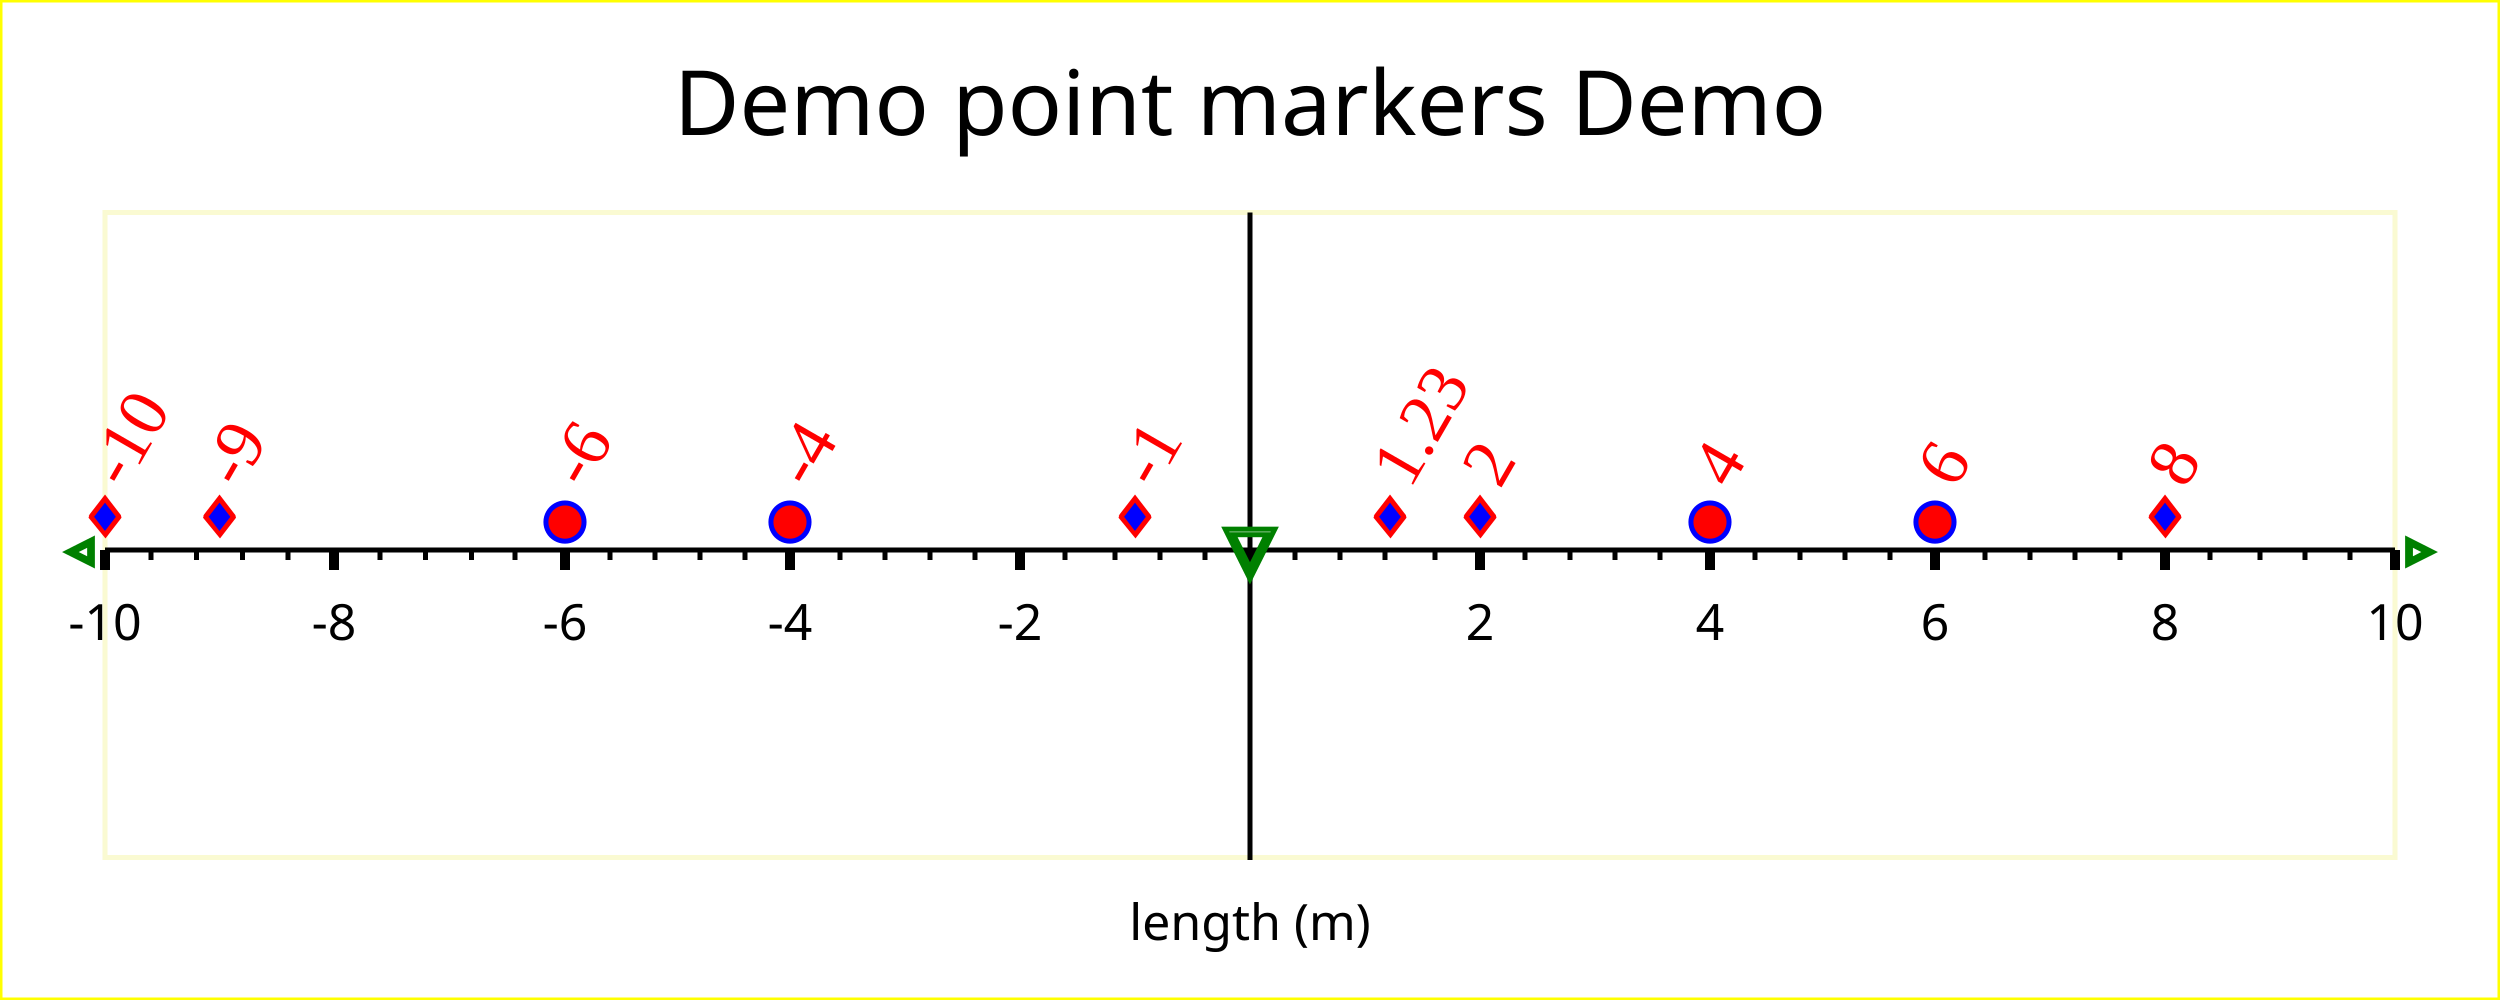
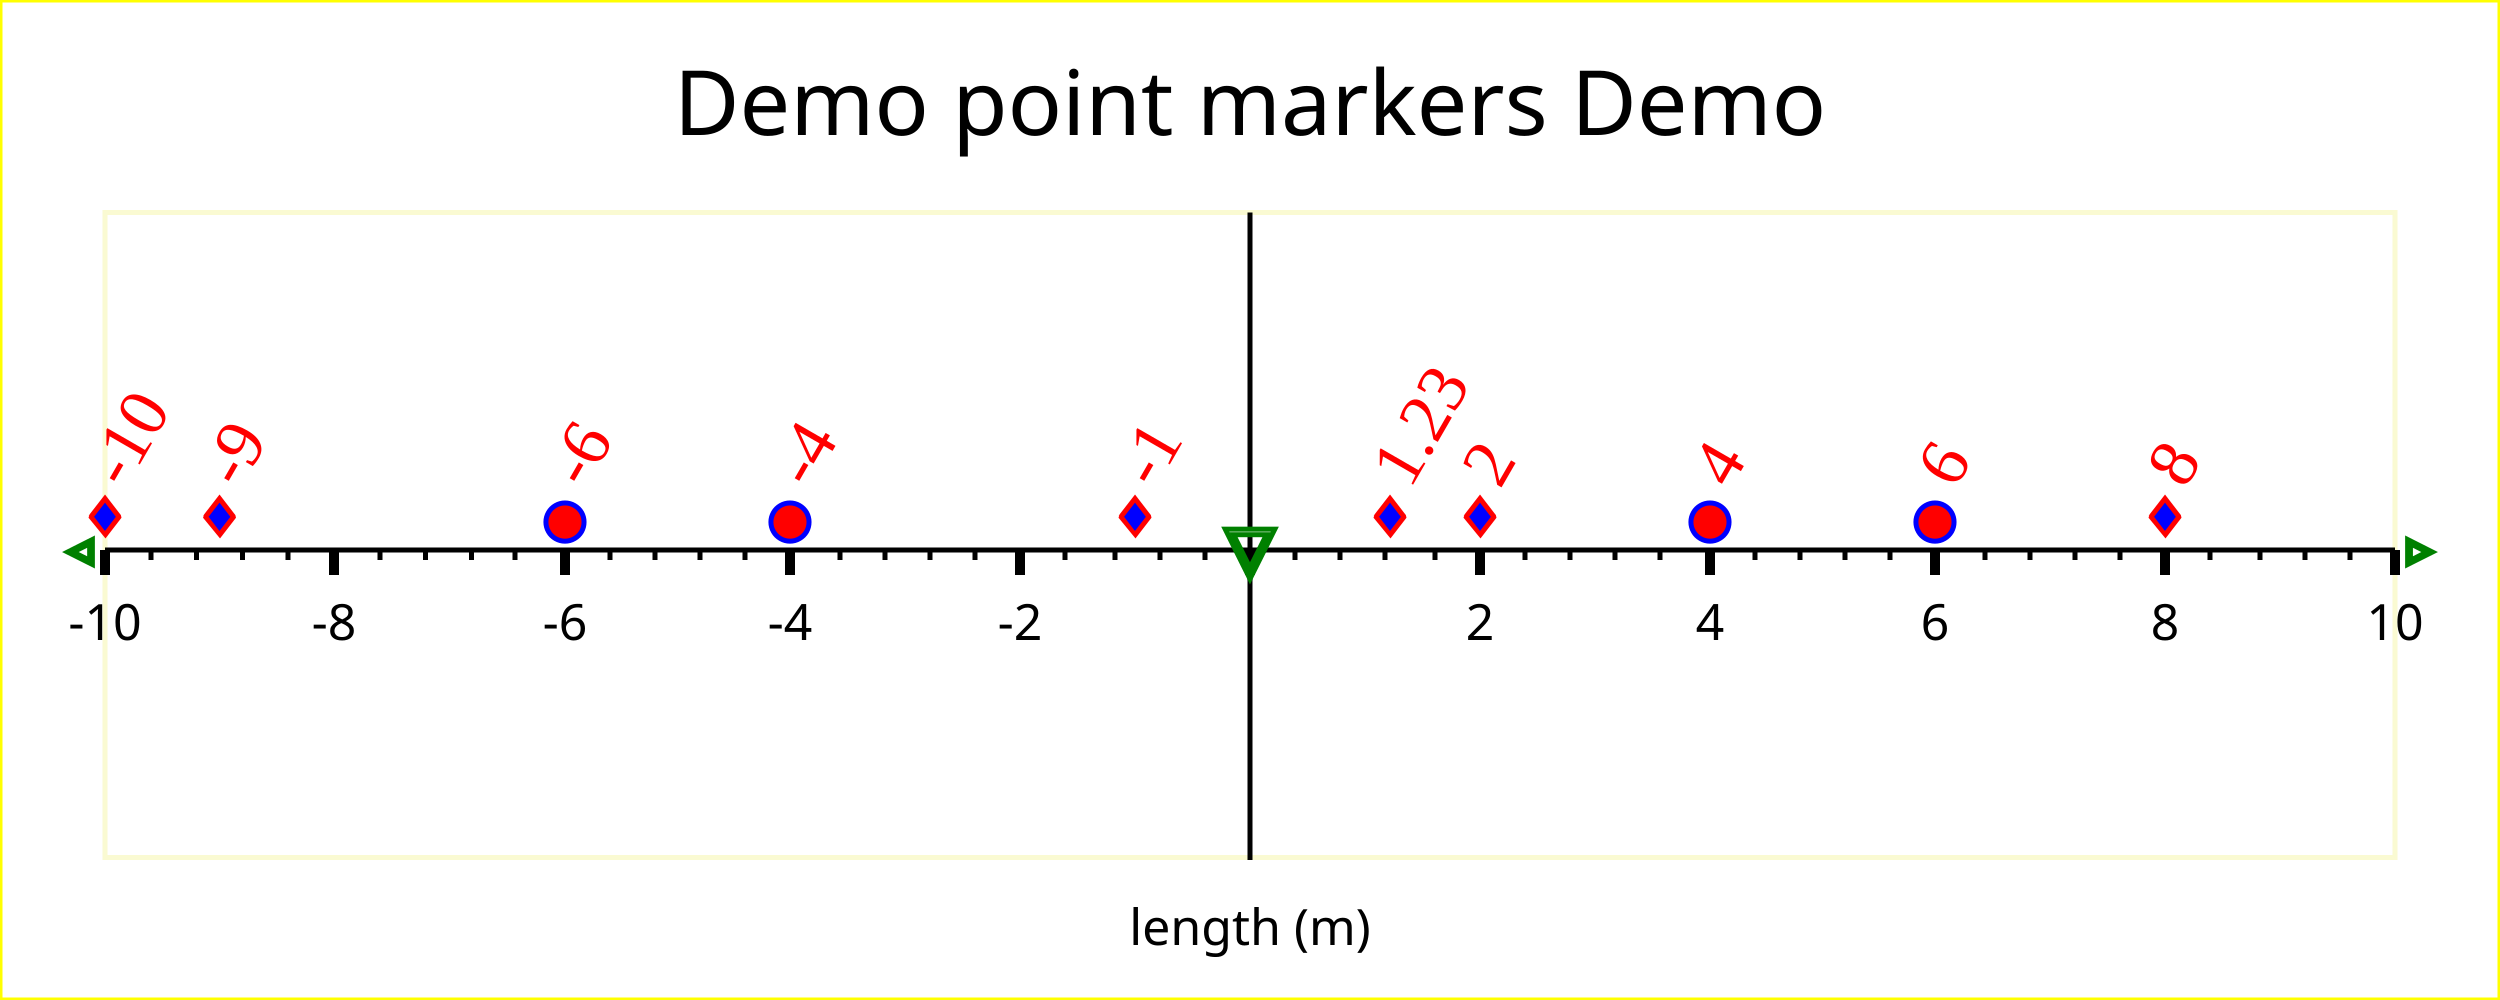
<svg xmlns="http://www.w3.org/2000/svg" width="500" height="200" version="1.1">
  <g id="imageBackground" stroke="rgb(255,255,0)" fill="rgb(255,255,255)" stroke-width="1" font-size="12" font-family="Lucida Sans Unicode">
    <rect x="0" y="0" width="500" height="200" />
  </g>
  <g id="plotBackground" stroke="rgb(250,250,210)" fill="rgb(255,255,255)" stroke-width="1" font-size="12" font-family="Lucida Sans Unicode">
    <rect x="21" y="42.5" width="458" height="129" />
  </g>
  <g id="xMinorGrid" stroke="rgb(200,220,255)" stroke-width="0.5" font-size="12" font-family="Lucida Sans Unicode">
</g>
  <g id="xMajorGrid" stroke="rgb(200,220,255)" stroke-width="1" font-size="12" font-family="Lucida Sans Unicode">
</g>
  <g id="xAxis" stroke="rgb(0,0,0)" stroke-width="1" font-size="12" font-family="Lucida Sans Unicode">
    <line x1="250" y1="42.5" x2="250" y2="172" />
    <line x1="21" y1="110" x2="479" y2="110" />
  </g>
  <g id="xMinorTicks" stroke="rgb(0,0,0)" stroke-width="1" font-size="12" font-family="Lucida Sans Unicode">
    <path d="M259,110 L259,112  M268,110 L268,112  M277,110 L277,112  M287,110 L287,112  M305,110 L305,112  M314,110 L314,112  M323,110 L323,112  M332,110 L332,112  M351,110 L351,112  M360,110 L360,112  M369,110 L369,112  M378,110 L378,112  M397,110 L397,112  M406,110 L406,112  M415,110 L415,112  M424,110 L424,112  M442,110 L442,112  M452,110 L452,112  M461,110 L461,112  M470,110 L470,112  M241,110 L241,112  M232,110 L232,112  M223,110 L223,112  M213,110 L213,112  M195,110 L195,112  M186,110 L186,112  M177,110 L177,112  M168,110 L168,112  M149,110 L149,112  M140,110 L140,112  M131,110 L131,112  M122,110 L122,112  M103,110 L103,112  M94.3,110 L94.3,112  M85.1,110 L85.1,112  M76,110 L76,112  M57.6,110 L57.6,112  M48.5,110 L48.5,112  M39.3,110 L39.3,112  M30.2,110 L30.2,112  " fill="none" />
  </g>
  <g id="xMajorTicks" stroke="rgb(0,0,0)" stroke-width="2" font-size="12" font-family="Lucida Sans Unicode">
-     <path d="M250,110 L250,114  M296,110 L296,114  M342,110 L342,114  M387,110 L387,114  M433,110 L433,114  M479,110 L479,114  M250,110 L250,114  M204,110 L204,114  M158,110 L158,114  M113,110 L113,114  M66.8,110 L66.8,114  M21,110 L21,114  " fill="none" />
+     <path d="M250,110 L250,115  M296,110 L296,115  M342,110 L342,115  M387,110 L387,115  M433,110 L433,115  M479,110 L479,115  M250,110 L250,115  M204,110 L204,115  M158,110 L158,115  M113,110 L113,115  M66.8,110 L66.8,115  M21,110 L21,115  " fill="none" />
  </g>
  <g id="xTicksValues" font-size="12" font-family="Lucida Sans Unicode">
    <text x="296" y="128" text-anchor="middle" font-size="10" font-family="Verdana">2 </text>
    <text x="342" y="128" text-anchor="middle" font-size="10" font-family="Verdana">4 </text>
    <text x="387" y="128" text-anchor="middle" font-size="10" font-family="Verdana">6 </text>
    <text x="433" y="128" text-anchor="middle" font-size="10" font-family="Verdana">8 </text>
    <text x="479" y="128" text-anchor="middle" font-size="10" font-family="Verdana">10 </text>
    <text x="204" y="128" text-anchor="middle" font-size="10" font-family="Verdana">-2 </text>
    <text x="158" y="128" text-anchor="middle" font-size="10" font-family="Verdana">-4 </text>
    <text x="113" y="128" text-anchor="middle" font-size="10" font-family="Verdana">-6 </text>
    <text x="66.8" y="128" text-anchor="middle" font-size="10" font-family="Verdana">-8 </text>
    <text x="21" y="128" text-anchor="middle" font-size="10" font-family="Verdana">-10 </text>
  </g>
  <g id="xLabel" font-size="12" font-family="Lucida Sans Unicode">
-     <text x="250" y="188" text-anchor="middle" font-size="10" font-family="Verdana">length (m) </text>
+     <text x="250" y="189" text-anchor="middle" font-size="10" font-family="Verdana">length (m) </text>
  </g>
  <g id="plotPoints" font-size="12" font-family="Lucida Sans Unicode">
    <g stroke="rgb(255,0,0)" fill="rgb(0,0,255)" font-size="12" font-family="Lucida Sans Unicode">
      <text x="21" y="107" text-anchor="middle" font-size="10" font-family="Lucida Sans Unicode">♦ </text>
      <text x="43.9" y="107" text-anchor="middle" font-size="10" font-family="Lucida Sans Unicode">♦ </text>
      <text x="227" y="107" text-anchor="middle" font-size="10" font-family="Lucida Sans Unicode">♦ </text>
      <text x="278" y="107" text-anchor="middle" font-size="10" font-family="Lucida Sans Unicode">♦ </text>
      <text x="296" y="107" text-anchor="middle" font-size="10" font-family="Lucida Sans Unicode">♦ </text>
      <text x="433" y="107" text-anchor="middle" font-size="10" font-family="Lucida Sans Unicode">♦ </text>
    </g>
    <g stroke="rgb(0,0,255)" fill="rgb(255,0,0)" font-size="12" font-family="Lucida Sans Unicode">
      <text x="113" y="107" text-anchor="middle" font-size="10" font-family="Lucida Sans Unicode">● </text>
      <text x="158" y="107" text-anchor="middle" font-size="10" font-family="Lucida Sans Unicode">● </text>
      <text x="342" y="107" text-anchor="middle" font-size="10" font-family="Lucida Sans Unicode">● </text>
      <text x="387" y="107" text-anchor="middle" font-size="10" font-family="Lucida Sans Unicode">● </text>
    </g>
  </g>
  <g id="limitPoints" stroke="rgb(0,128,0)" fill="rgb(255,255,255)" font-size="12" font-family="Lucida Sans Unicode">
    <text x="16" y="113" text-anchor="middle" font-size="10" font-family="Lucida Sans Unicode">◃ </text>
    <text x="484" y="113" text-anchor="middle" font-size="10" font-family="Lucida Sans Unicode">▹ </text>
    <text x="250" y="116" text-anchor="middle" font-size="20" font-family="Lucida Sans Unicode">▿ </text>
  </g>
  <g id="title" font-size="12" font-family="Lucida Sans Unicode">
    <text x="250" y="27" text-anchor="middle" font-size="18" font-family="Verdana">Demo point markers Demo </text>
  </g>
  <g id="plotXValues" fill="rgb(255,0,0)" font-size="12" font-family="Lucida Sans Unicode">
    <g font-size="12" font-family="Lucida Sans Unicode">
      <text x="25" y="98" transform="rotate(-60 25 98)" font-size="14" font-family="Times New Roman">-10 </text>
    </g>
    <g font-size="12" font-family="Lucida Sans Unicode">
      <text x="47.9" y="98" transform="rotate(-60 47.9 98)" font-size="14" font-family="Times New Roman">-9 </text>
    </g>
    <g font-size="12" font-family="Lucida Sans Unicode">
      <text x="231" y="98" transform="rotate(-60 231 98)" font-size="14" font-family="Times New Roman">-1 </text>
    </g>
    <g font-size="12" font-family="Lucida Sans Unicode">
      <text x="282" y="98" transform="rotate(-60 282 98)" font-size="14" font-family="Times New Roman">1.23 </text>
    </g>
    <g font-size="12" font-family="Lucida Sans Unicode">
      <text x="300" y="98" transform="rotate(-60 300 98)" font-size="14" font-family="Times New Roman">2 </text>
    </g>
    <g font-size="12" font-family="Lucida Sans Unicode">
      <text x="437" y="98" transform="rotate(-60 437 98)" font-size="14" font-family="Times New Roman">8 </text>
    </g>
    <g font-size="12" font-family="Lucida Sans Unicode">
      <text x="117" y="98" transform="rotate(-60 117 98)" font-size="14" font-family="Times New Roman">-6 </text>
    </g>
    <g font-size="12" font-family="Lucida Sans Unicode">
      <text x="162" y="98" transform="rotate(-60 162 98)" font-size="14" font-family="Times New Roman">-4 </text>
    </g>
    <g font-size="12" font-family="Lucida Sans Unicode">
      <text x="346" y="98" transform="rotate(-60 346 98)" font-size="14" font-family="Times New Roman">4 </text>
    </g>
    <g font-size="12" font-family="Lucida Sans Unicode">
      <text x="391" y="98" transform="rotate(-60 391 98)" font-size="14" font-family="Times New Roman">6 </text>
    </g>
  </g>
</svg>
